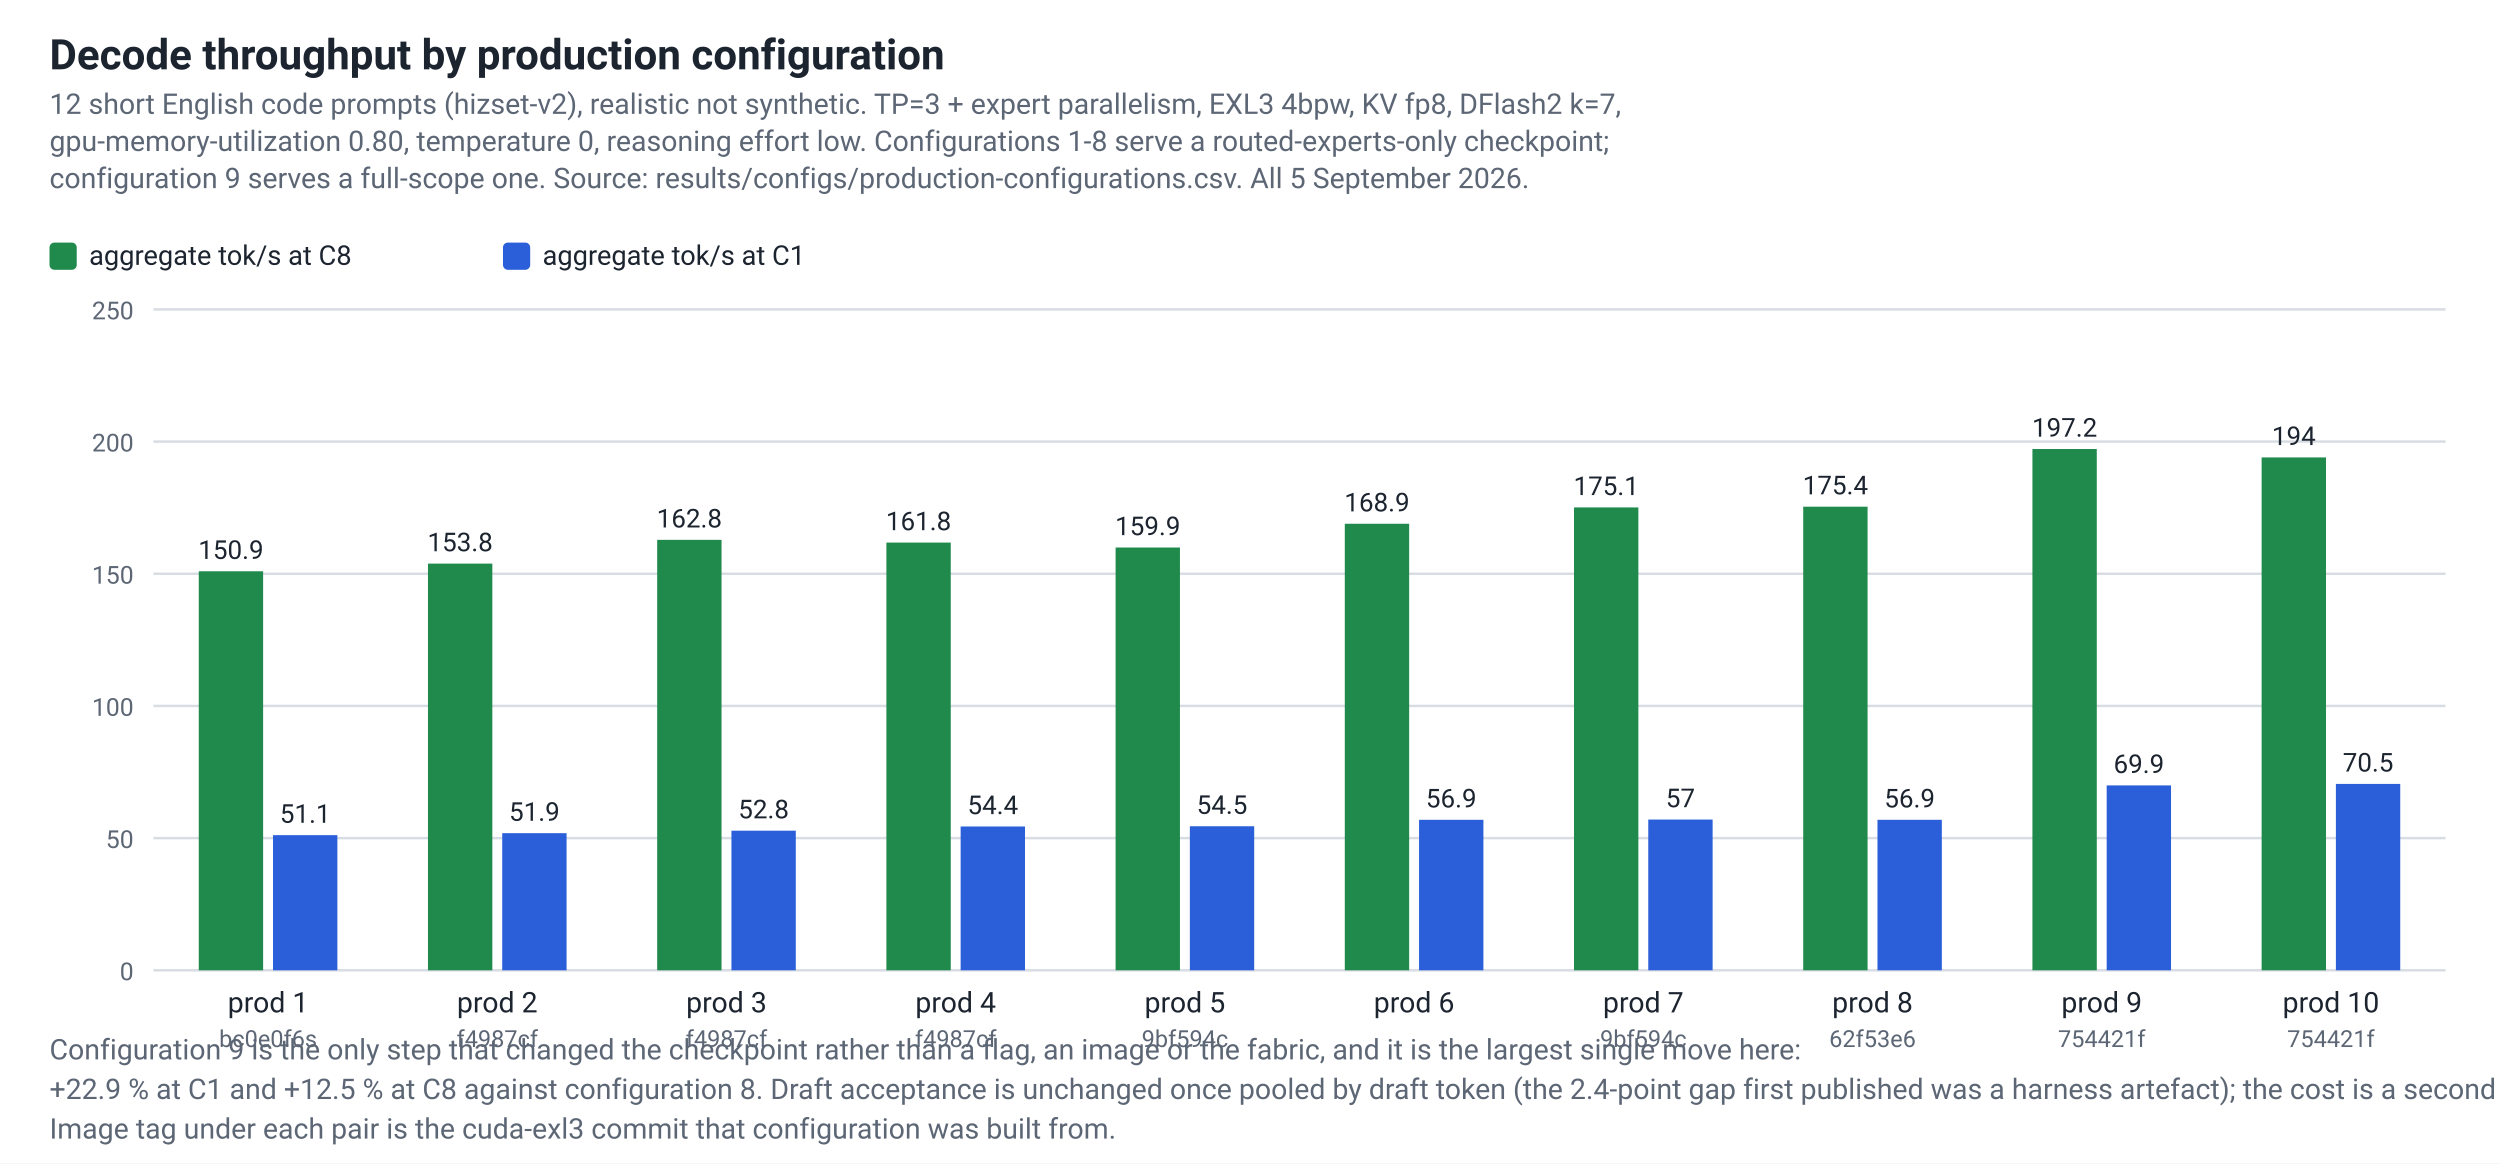
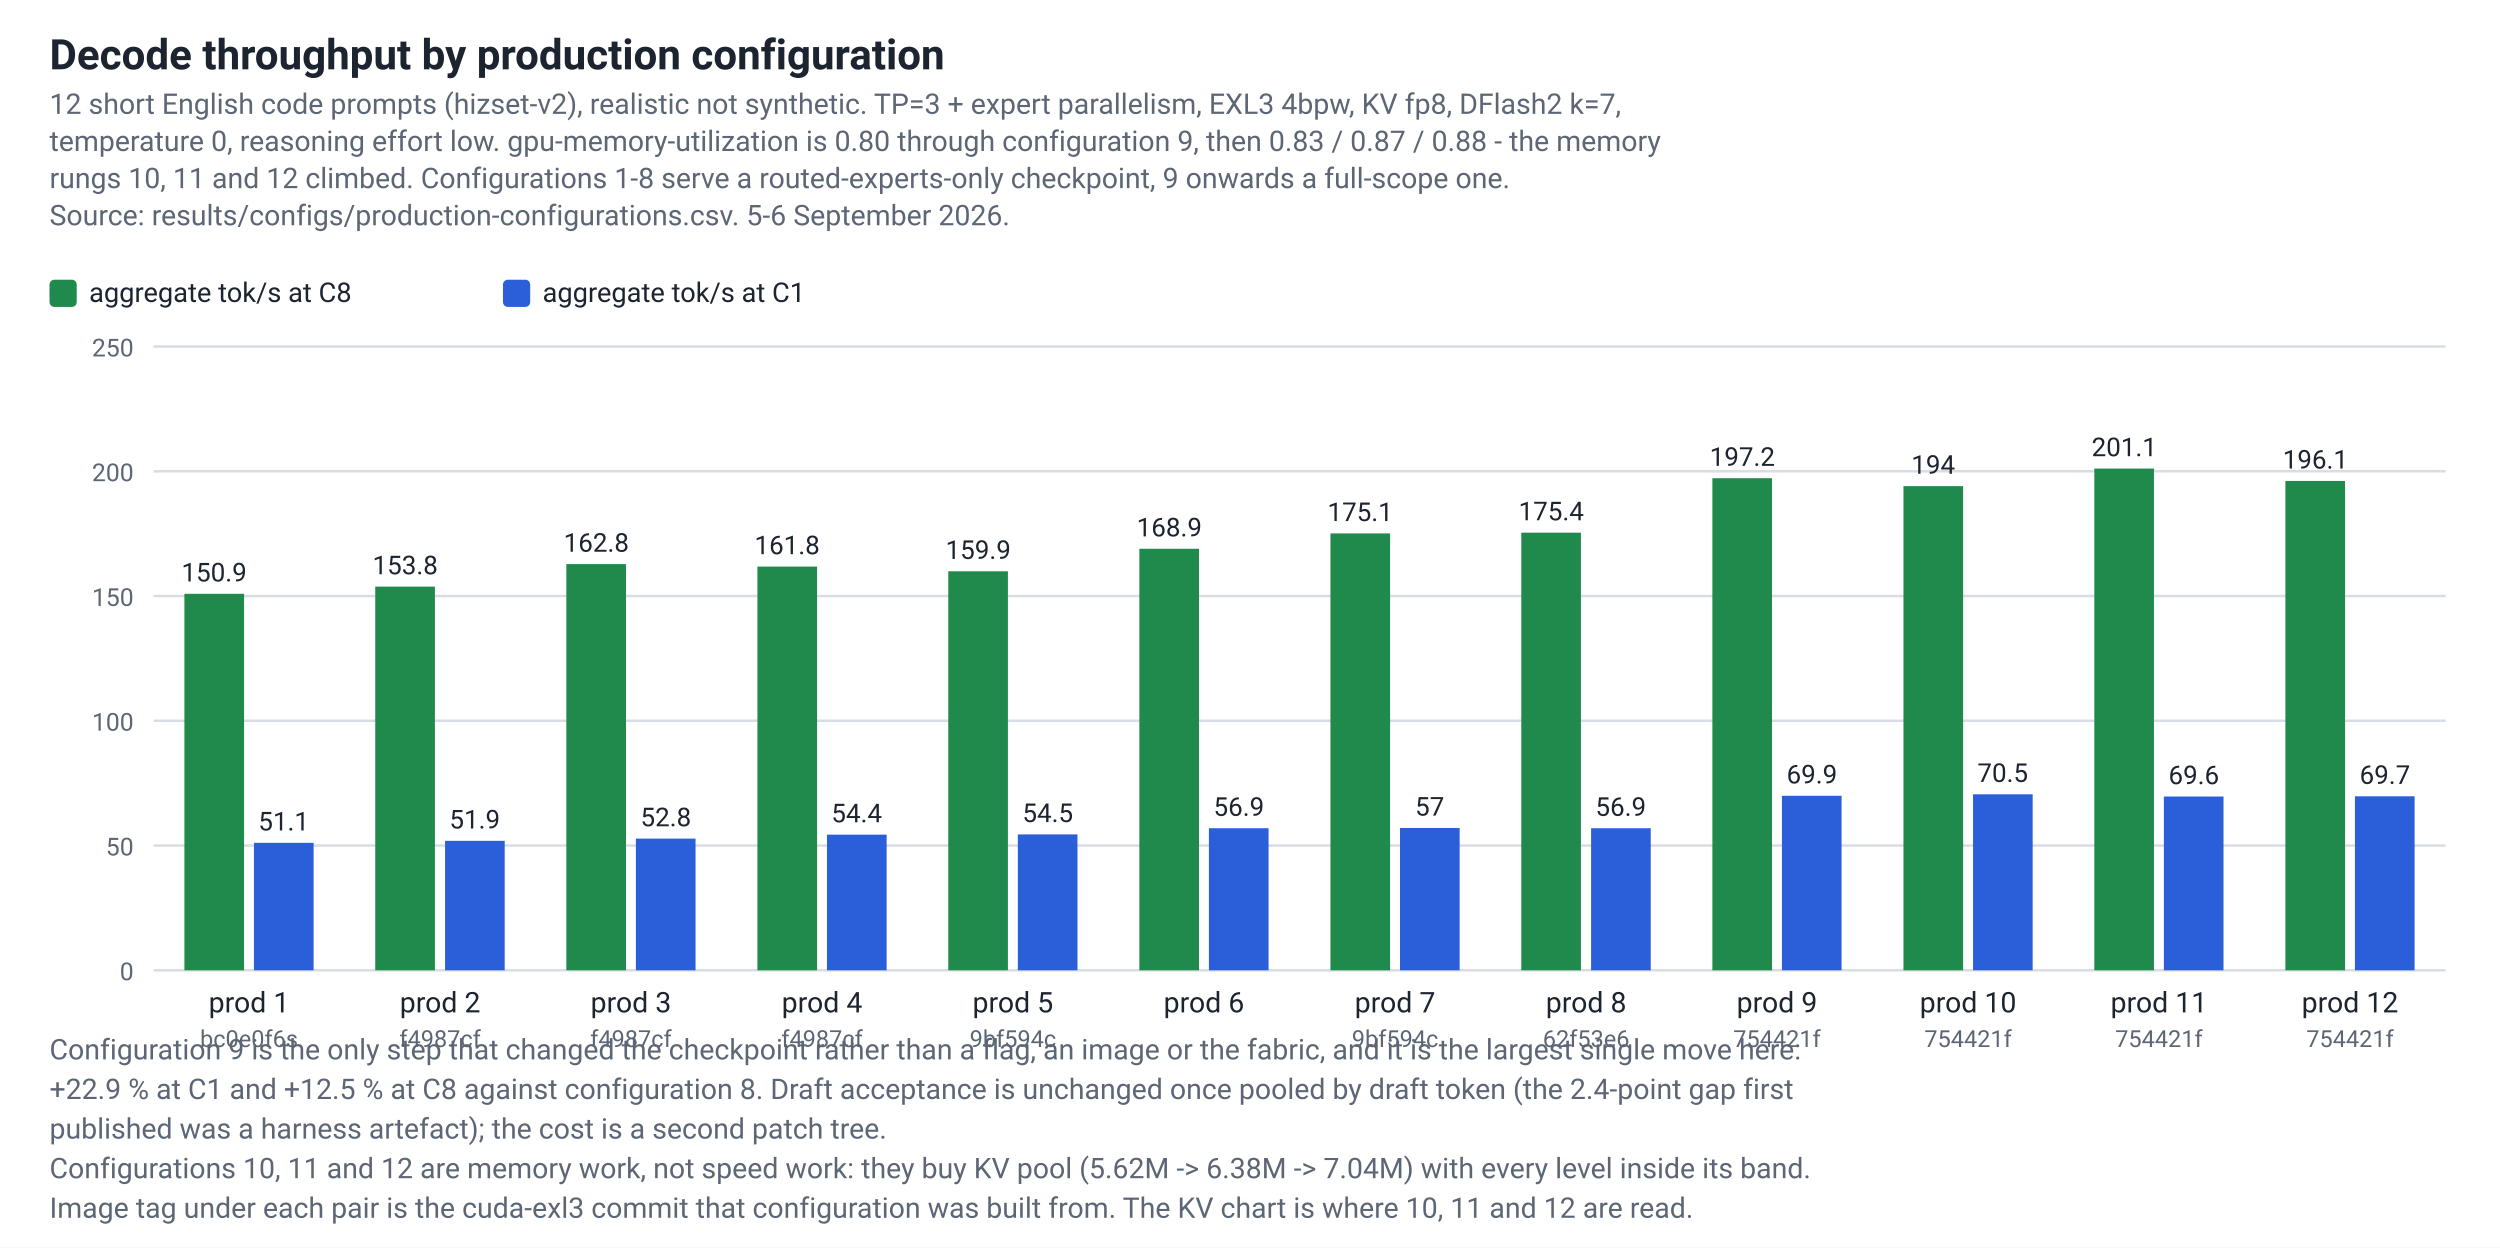
- <svg xmlns="http://www.w3.org/2000/svg" width="1010" height="470" viewBox="0 0 1010 470" font-family="system-ui,-apple-system,Segoe UI,Roboto,sans-serif">
-   <rect width="1010" height="470" fill="#ffffff" />
+ <svg xmlns="http://www.w3.org/2000/svg" width="1010" height="504" viewBox="0 0 1010 504" font-family="system-ui,-apple-system,Segoe UI,Roboto,sans-serif">
+   <rect width="1010" height="504" fill="#ffffff" />
  <text x="20.0" y="28.0" font-size="17" fill="#1c2430" text-anchor="start" font-weight="600">Decode throughput by production configuration</text>
  <text x="20.0" y="46.0" font-size="11.5" fill="#5c6675" text-anchor="start">12 short English code prompts (hizset-v2), realistic not synthetic. TP=3 + expert parallelism, EXL3 4bpw, KV fp8, DFlash2 k=7,</text>
-   <text x="20.0" y="61.0" font-size="11.5" fill="#5c6675" text-anchor="start">gpu-memory-utilization 0.80, temperature 0, reasoning effort low. Configurations 1-8 serve a routed-experts-only checkpoint;</text>
-   <text x="20.0" y="76.0" font-size="11.5" fill="#5c6675" text-anchor="start">configuration 9 serves a full-scope one. Source: results/configs/production-configurations.csv. All 5 September 2026.</text>
-   <rect x="20.0" y="98.0" width="11.0" height="11.0" rx="2" fill="#1f8a4c" />
-   <text x="36.0" y="107.0" font-size="11" fill="#1c2430" text-anchor="start">aggregate tok/s at C8</text>
-   <rect x="203.2" y="98.0" width="11.0" height="11.0" rx="2" fill="#2b5fd9" />
-   <text x="219.2" y="107.0" font-size="11" fill="#1c2430" text-anchor="start">aggregate tok/s at C1</text>
+   <text x="20.0" y="61.0" font-size="11.5" fill="#5c6675" text-anchor="start">temperature 0, reasoning effort low. gpu-memory-utilization is 0.80 through configuration 9, then 0.83 / 0.87 / 0.88 - the memory</text>
+   <text x="20.0" y="76.0" font-size="11.5" fill="#5c6675" text-anchor="start">rungs 10, 11 and 12 climbed. Configurations 1-8 serve a routed-experts-only checkpoint, 9 onwards a full-scope one.</text>
+   <text x="20.0" y="91.0" font-size="11.5" fill="#5c6675" text-anchor="start">Source: results/configs/production-configurations.csv. 5-6 September 2026.</text>
+   <rect x="20.0" y="113.0" width="11.0" height="11.0" rx="2" fill="#1f8a4c" />
+   <text x="36.0" y="122.0" font-size="11" fill="#1c2430" text-anchor="start">aggregate tok/s at C8</text>
+   <rect x="203.2" y="113.0" width="11.0" height="11.0" rx="2" fill="#2b5fd9" />
+   <text x="219.2" y="122.0" font-size="11" fill="#1c2430" text-anchor="start">aggregate tok/s at C1</text>
  <line x1="62.0" y1="392.0" x2="988.0" y2="392.0" stroke="#d8dce3" />
  <text x="54.0" y="396.0" font-size="10" fill="#5c6675" text-anchor="end">0</text>
-   <line x1="62.0" y1="338.6" x2="988.0" y2="338.6" stroke="#d8dce3" />
-   <text x="54.0" y="342.6" font-size="10" fill="#5c6675" text-anchor="end">50</text>
-   <line x1="62.0" y1="285.2" x2="988.0" y2="285.2" stroke="#d8dce3" />
-   <text x="54.0" y="289.2" font-size="10" fill="#5c6675" text-anchor="end">100</text>
-   <line x1="62.0" y1="231.8" x2="988.0" y2="231.8" stroke="#d8dce3" />
-   <text x="54.0" y="235.8" font-size="10" fill="#5c6675" text-anchor="end">150</text>
-   <line x1="62.0" y1="178.4" x2="988.0" y2="178.4" stroke="#d8dce3" />
-   <text x="54.0" y="182.4" font-size="10" fill="#5c6675" text-anchor="end">200</text>
-   <line x1="62.0" y1="125.0" x2="988.0" y2="125.0" stroke="#d8dce3" />
-   <text x="54.0" y="129.0" font-size="10" fill="#5c6675" text-anchor="end">250</text>
-   <rect x="80.3" y="230.8" width="26.0" height="161.2" rx="0" fill="#1f8a4c" />
-   <rect x="110.3" y="337.4" width="26.0" height="54.6" rx="0" fill="#2b5fd9" />
-   <text x="93.3" y="225.8" font-size="10.5" fill="#1c2430" text-anchor="middle">150.9</text>
-   <text x="123.3" y="332.4" font-size="10.5" fill="#1c2430" text-anchor="middle">51.1</text>
-   <text x="108.3" y="409.0" font-size="11.5" fill="#1c2430" text-anchor="middle">prod 1</text>
-   <text x="108.3" y="423.0" font-size="9.5" fill="#5c6675" text-anchor="middle">bc0e0f6s</text>
-   <rect x="172.9" y="227.7" width="26.0" height="164.3" rx="0" fill="#1f8a4c" />
-   <rect x="202.9" y="336.6" width="26.0" height="55.4" rx="0" fill="#2b5fd9" />
-   <text x="185.9" y="222.7" font-size="10.5" fill="#1c2430" text-anchor="middle">153.8</text>
-   <text x="215.9" y="331.6" font-size="10.5" fill="#1c2430" text-anchor="middle">51.9</text>
-   <text x="200.9" y="409.0" font-size="11.5" fill="#1c2430" text-anchor="middle">prod 2</text>
-   <text x="200.9" y="423.0" font-size="9.5" fill="#5c6675" text-anchor="middle">f4987cf</text>
-   <rect x="265.5" y="218.1" width="26.0" height="173.9" rx="0" fill="#1f8a4c" />
-   <rect x="295.5" y="335.6" width="26.0" height="56.4" rx="0" fill="#2b5fd9" />
-   <text x="278.5" y="213.1" font-size="10.5" fill="#1c2430" text-anchor="middle">162.8</text>
-   <text x="308.5" y="330.6" font-size="10.5" fill="#1c2430" text-anchor="middle">52.8</text>
-   <text x="293.5" y="409.0" font-size="11.5" fill="#1c2430" text-anchor="middle">prod 3</text>
-   <text x="293.5" y="423.0" font-size="9.5" fill="#5c6675" text-anchor="middle">f4987cf</text>
-   <rect x="358.1" y="219.2" width="26.0" height="172.8" rx="0" fill="#1f8a4c" />
-   <rect x="388.1" y="333.9" width="26.0" height="58.1" rx="0" fill="#2b5fd9" />
-   <text x="371.1" y="214.2" font-size="10.5" fill="#1c2430" text-anchor="middle">161.8</text>
-   <text x="401.1" y="328.9" font-size="10.5" fill="#1c2430" text-anchor="middle">54.4</text>
-   <text x="386.1" y="409.0" font-size="11.5" fill="#1c2430" text-anchor="middle">prod 4</text>
-   <text x="386.1" y="423.0" font-size="9.5" fill="#5c6675" text-anchor="middle">f4987cf</text>
-   <rect x="450.7" y="221.2" width="26.0" height="170.8" rx="0" fill="#1f8a4c" />
-   <rect x="480.7" y="333.8" width="26.0" height="58.2" rx="0" fill="#2b5fd9" />
-   <text x="463.7" y="216.2" font-size="10.5" fill="#1c2430" text-anchor="middle">159.9</text>
-   <text x="493.7" y="328.8" font-size="10.5" fill="#1c2430" text-anchor="middle">54.5</text>
-   <text x="478.7" y="409.0" font-size="11.5" fill="#1c2430" text-anchor="middle">prod 5</text>
-   <text x="478.7" y="423.0" font-size="9.5" fill="#5c6675" text-anchor="middle">9bf594c</text>
-   <rect x="543.3" y="211.6" width="26.0" height="180.4" rx="0" fill="#1f8a4c" />
-   <rect x="573.3" y="331.2" width="26.0" height="60.8" rx="0" fill="#2b5fd9" />
-   <text x="556.3" y="206.6" font-size="10.5" fill="#1c2430" text-anchor="middle">168.9</text>
-   <text x="586.3" y="326.2" font-size="10.5" fill="#1c2430" text-anchor="middle">56.9</text>
-   <text x="571.3" y="409.0" font-size="11.5" fill="#1c2430" text-anchor="middle">prod 6</text>
-   <text x="571.3" y="423.0" font-size="9.5" fill="#5c6675" text-anchor="middle" />
-   <rect x="635.9" y="205.0" width="26.0" height="187.0" rx="0" fill="#1f8a4c" />
-   <rect x="665.9" y="331.1" width="26.0" height="60.9" rx="0" fill="#2b5fd9" />
-   <text x="648.9" y="200.0" font-size="10.5" fill="#1c2430" text-anchor="middle">175.1</text>
-   <text x="678.9" y="326.1" font-size="10.5" fill="#1c2430" text-anchor="middle">57</text>
-   <text x="663.9" y="409.0" font-size="11.5" fill="#1c2430" text-anchor="middle">prod 7</text>
-   <text x="663.9" y="423.0" font-size="9.5" fill="#5c6675" text-anchor="middle">9bf594c</text>
-   <rect x="728.5" y="204.7" width="26.0" height="187.3" rx="0" fill="#1f8a4c" />
-   <rect x="758.5" y="331.2" width="26.0" height="60.8" rx="0" fill="#2b5fd9" />
-   <text x="741.5" y="199.7" font-size="10.5" fill="#1c2430" text-anchor="middle">175.4</text>
-   <text x="771.5" y="326.2" font-size="10.5" fill="#1c2430" text-anchor="middle">56.9</text>
-   <text x="756.5" y="409.0" font-size="11.5" fill="#1c2430" text-anchor="middle">prod 8</text>
-   <text x="756.5" y="423.0" font-size="9.5" fill="#5c6675" text-anchor="middle">62f53e6</text>
-   <rect x="821.1" y="181.4" width="26.0" height="210.6" rx="0" fill="#1f8a4c" />
-   <rect x="851.1" y="317.3" width="26.0" height="74.7" rx="0" fill="#2b5fd9" />
-   <text x="834.1" y="176.4" font-size="10.5" fill="#1c2430" text-anchor="middle">197.2</text>
-   <text x="864.1" y="312.3" font-size="10.5" fill="#1c2430" text-anchor="middle">69.9</text>
-   <text x="849.1" y="409.0" font-size="11.5" fill="#1c2430" text-anchor="middle">prod 9</text>
-   <text x="849.1" y="423.0" font-size="9.5" fill="#5c6675" text-anchor="middle">754421f</text>
-   <rect x="913.7" y="184.8" width="26.0" height="207.2" rx="0" fill="#1f8a4c" />
-   <rect x="943.7" y="316.7" width="26.0" height="75.3" rx="0" fill="#2b5fd9" />
-   <text x="926.7" y="179.8" font-size="10.5" fill="#1c2430" text-anchor="middle">194</text>
-   <text x="956.7" y="311.7" font-size="10.5" fill="#1c2430" text-anchor="middle">70.5</text>
-   <text x="941.7" y="409.0" font-size="11.5" fill="#1c2430" text-anchor="middle">prod 10</text>
-   <text x="941.7" y="423.0" font-size="9.5" fill="#5c6675" text-anchor="middle">754421f</text>
+   <line x1="62.0" y1="341.6" x2="988.0" y2="341.6" stroke="#d8dce3" />
+   <text x="54.0" y="345.6" font-size="10" fill="#5c6675" text-anchor="end">50</text>
+   <line x1="62.0" y1="291.2" x2="988.0" y2="291.2" stroke="#d8dce3" />
+   <text x="54.0" y="295.2" font-size="10" fill="#5c6675" text-anchor="end">100</text>
+   <line x1="62.0" y1="240.8" x2="988.0" y2="240.8" stroke="#d8dce3" />
+   <text x="54.0" y="244.8" font-size="10" fill="#5c6675" text-anchor="end">150</text>
+   <line x1="62.0" y1="190.4" x2="988.0" y2="190.4" stroke="#d8dce3" />
+   <text x="54.0" y="194.4" font-size="10" fill="#5c6675" text-anchor="end">200</text>
+   <line x1="62.0" y1="140.0" x2="988.0" y2="140.0" stroke="#d8dce3" />
+   <text x="54.0" y="144.0" font-size="10" fill="#5c6675" text-anchor="end">250</text>
+   <rect x="74.5" y="239.9" width="24.1" height="152.1" rx="0" fill="#1f8a4c" />
+   <rect x="102.6" y="340.5" width="24.1" height="51.5" rx="0" fill="#2b5fd9" />
+   <text x="86.5" y="234.9" font-size="10.5" fill="#1c2430" text-anchor="middle">150.9</text>
+   <text x="114.6" y="335.5" font-size="10.5" fill="#1c2430" text-anchor="middle">51.1</text>
+   <text x="100.6" y="409.0" font-size="11.5" fill="#1c2430" text-anchor="middle">prod 1</text>
+   <text x="100.6" y="423.0" font-size="9.5" fill="#5c6675" text-anchor="middle">bc0e0f6s</text>
+   <rect x="151.6" y="237.0" width="24.1" height="155.0" rx="0" fill="#1f8a4c" />
+   <rect x="179.8" y="339.7" width="24.1" height="52.3" rx="0" fill="#2b5fd9" />
+   <text x="163.7" y="232.0" font-size="10.5" fill="#1c2430" text-anchor="middle">153.8</text>
+   <text x="191.8" y="334.7" font-size="10.5" fill="#1c2430" text-anchor="middle">51.9</text>
+   <text x="177.8" y="409.0" font-size="11.5" fill="#1c2430" text-anchor="middle">prod 2</text>
+   <text x="177.8" y="423.0" font-size="9.5" fill="#5c6675" text-anchor="middle">f4987cf</text>
+   <rect x="228.8" y="227.9" width="24.1" height="164.1" rx="0" fill="#1f8a4c" />
+   <rect x="256.9" y="338.8" width="24.1" height="53.2" rx="0" fill="#2b5fd9" />
+   <text x="240.9" y="222.9" font-size="10.5" fill="#1c2430" text-anchor="middle">162.8</text>
+   <text x="269.0" y="333.8" font-size="10.5" fill="#1c2430" text-anchor="middle">52.8</text>
+   <text x="254.9" y="409.0" font-size="11.5" fill="#1c2430" text-anchor="middle">prod 3</text>
+   <text x="254.9" y="423.0" font-size="9.5" fill="#5c6675" text-anchor="middle">f4987cf</text>
+   <rect x="306.0" y="228.9" width="24.1" height="163.1" rx="0" fill="#1f8a4c" />
+   <rect x="334.1" y="337.2" width="24.1" height="54.8" rx="0" fill="#2b5fd9" />
+   <text x="318.0" y="223.9" font-size="10.5" fill="#1c2430" text-anchor="middle">161.8</text>
+   <text x="346.1" y="332.2" font-size="10.5" fill="#1c2430" text-anchor="middle">54.4</text>
+   <text x="332.1" y="409.0" font-size="11.5" fill="#1c2430" text-anchor="middle">prod 4</text>
+   <text x="332.1" y="423.0" font-size="9.5" fill="#5c6675" text-anchor="middle">f4987cf</text>
+   <rect x="383.1" y="230.8" width="24.1" height="161.2" rx="0" fill="#1f8a4c" />
+   <rect x="411.2" y="337.1" width="24.1" height="54.9" rx="0" fill="#2b5fd9" />
+   <text x="395.2" y="225.8" font-size="10.5" fill="#1c2430" text-anchor="middle">159.9</text>
+   <text x="423.3" y="332.1" font-size="10.5" fill="#1c2430" text-anchor="middle">54.5</text>
+   <text x="409.2" y="409.0" font-size="11.5" fill="#1c2430" text-anchor="middle">prod 5</text>
+   <text x="409.2" y="423.0" font-size="9.5" fill="#5c6675" text-anchor="middle">9bf594c</text>
+   <rect x="460.3" y="221.7" width="24.1" height="170.3" rx="0" fill="#1f8a4c" />
+   <rect x="488.4" y="334.6" width="24.1" height="57.4" rx="0" fill="#2b5fd9" />
+   <text x="472.4" y="216.7" font-size="10.5" fill="#1c2430" text-anchor="middle">168.9</text>
+   <text x="500.5" y="329.6" font-size="10.5" fill="#1c2430" text-anchor="middle">56.9</text>
+   <text x="486.4" y="409.0" font-size="11.5" fill="#1c2430" text-anchor="middle">prod 6</text>
+   <text x="486.4" y="423.0" font-size="9.5" fill="#5c6675" text-anchor="middle" />
+   <rect x="537.5" y="215.5" width="24.1" height="176.5" rx="0" fill="#1f8a4c" />
+   <rect x="565.6" y="334.5" width="24.1" height="57.5" rx="0" fill="#2b5fd9" />
+   <text x="549.5" y="210.5" font-size="10.5" fill="#1c2430" text-anchor="middle">175.1</text>
+   <text x="577.6" y="329.5" font-size="10.5" fill="#1c2430" text-anchor="middle">57</text>
+   <text x="563.6" y="409.0" font-size="11.5" fill="#1c2430" text-anchor="middle">prod 7</text>
+   <text x="563.6" y="423.0" font-size="9.5" fill="#5c6675" text-anchor="middle">9bf594c</text>
+   <rect x="614.6" y="215.2" width="24.1" height="176.8" rx="0" fill="#1f8a4c" />
+   <rect x="642.8" y="334.6" width="24.1" height="57.4" rx="0" fill="#2b5fd9" />
+   <text x="626.7" y="210.2" font-size="10.5" fill="#1c2430" text-anchor="middle">175.4</text>
+   <text x="654.8" y="329.6" font-size="10.5" fill="#1c2430" text-anchor="middle">56.9</text>
+   <text x="640.8" y="409.0" font-size="11.5" fill="#1c2430" text-anchor="middle">prod 8</text>
+   <text x="640.8" y="423.0" font-size="9.5" fill="#5c6675" text-anchor="middle">62f53e6</text>
+   <rect x="691.8" y="193.2" width="24.1" height="198.8" rx="0" fill="#1f8a4c" />
+   <rect x="719.9" y="321.5" width="24.1" height="70.5" rx="0" fill="#2b5fd9" />
+   <text x="703.9" y="188.2" font-size="10.5" fill="#1c2430" text-anchor="middle">197.2</text>
+   <text x="732.0" y="316.5" font-size="10.5" fill="#1c2430" text-anchor="middle">69.9</text>
+   <text x="717.9" y="409.0" font-size="11.5" fill="#1c2430" text-anchor="middle">prod 9</text>
+   <text x="717.9" y="423.0" font-size="9.5" fill="#5c6675" text-anchor="middle">754421f</text>
+   <rect x="769.0" y="196.4" width="24.1" height="195.6" rx="0" fill="#1f8a4c" />
+   <rect x="797.1" y="320.9" width="24.1" height="71.1" rx="0" fill="#2b5fd9" />
+   <text x="781.0" y="191.4" font-size="10.5" fill="#1c2430" text-anchor="middle">194</text>
+   <text x="809.1" y="315.9" font-size="10.5" fill="#1c2430" text-anchor="middle">70.5</text>
+   <text x="795.1" y="409.0" font-size="11.5" fill="#1c2430" text-anchor="middle">prod 10</text>
+   <text x="795.1" y="423.0" font-size="9.5" fill="#5c6675" text-anchor="middle">754421f</text>
+   <rect x="846.1" y="189.3" width="24.1" height="202.7" rx="0" fill="#1f8a4c" />
+   <rect x="874.2" y="321.8" width="24.1" height="70.2" rx="0" fill="#2b5fd9" />
+   <text x="858.2" y="184.3" font-size="10.5" fill="#1c2430" text-anchor="middle">201.1</text>
+   <text x="886.3" y="316.8" font-size="10.5" fill="#1c2430" text-anchor="middle">69.6</text>
+   <text x="872.2" y="409.0" font-size="11.5" fill="#1c2430" text-anchor="middle">prod 11</text>
+   <text x="872.2" y="423.0" font-size="9.5" fill="#5c6675" text-anchor="middle">754421f</text>
+   <rect x="923.3" y="194.3" width="24.1" height="197.7" rx="0" fill="#1f8a4c" />
+   <rect x="951.4" y="321.7" width="24.1" height="70.3" rx="0" fill="#2b5fd9" />
+   <text x="935.4" y="189.3" font-size="10.5" fill="#1c2430" text-anchor="middle">196.1</text>
+   <text x="963.5" y="316.7" font-size="10.5" fill="#1c2430" text-anchor="middle">69.7</text>
+   <text x="949.4" y="409.0" font-size="11.5" fill="#1c2430" text-anchor="middle">prod 12</text>
+   <text x="949.4" y="423.0" font-size="9.5" fill="#5c6675" text-anchor="middle">754421f</text>
  <text x="20.0" y="428.0" font-size="11.5" fill="#5c6675" text-anchor="start">Configuration 9 is the only step that changed the checkpoint rather than a flag, an image or the fabric, and it is the largest single move here:</text>
-   <text x="20.0" y="444.0" font-size="11.5" fill="#5c6675" text-anchor="start">+22.9 % at C1 and +12.5 % at C8 against configuration 8. Draft acceptance is unchanged once pooled by draft token (the 2.4-point gap first published was a harness artefact); the cost is a second patch tree.</text>
-   <text x="20.0" y="460.0" font-size="11.5" fill="#5c6675" text-anchor="start">Image tag under each pair is the cuda-exl3 commit that configuration was built from.</text>
+   <text x="20.0" y="444.0" font-size="11.5" fill="#5c6675" text-anchor="start">+22.9 % at C1 and +12.5 % at C8 against configuration 8. Draft acceptance is unchanged once pooled by draft token (the 2.4-point gap first</text>
+   <text x="20.0" y="460.0" font-size="11.5" fill="#5c6675" text-anchor="start">published was a harness artefact); the cost is a second patch tree.</text>
+   <text x="20.0" y="476.0" font-size="11.5" fill="#5c6675" text-anchor="start">Configurations 10, 11 and 12 are memory work, not speed work: they buy KV pool (5.62M -&gt; 6.38M -&gt; 7.04M) with every level inside its band.</text>
+   <text x="20.0" y="492.0" font-size="11.5" fill="#5c6675" text-anchor="start">Image tag under each pair is the cuda-exl3 commit that configuration was built from. The KV chart is where 10, 11 and 12 are read.</text>
</svg>
